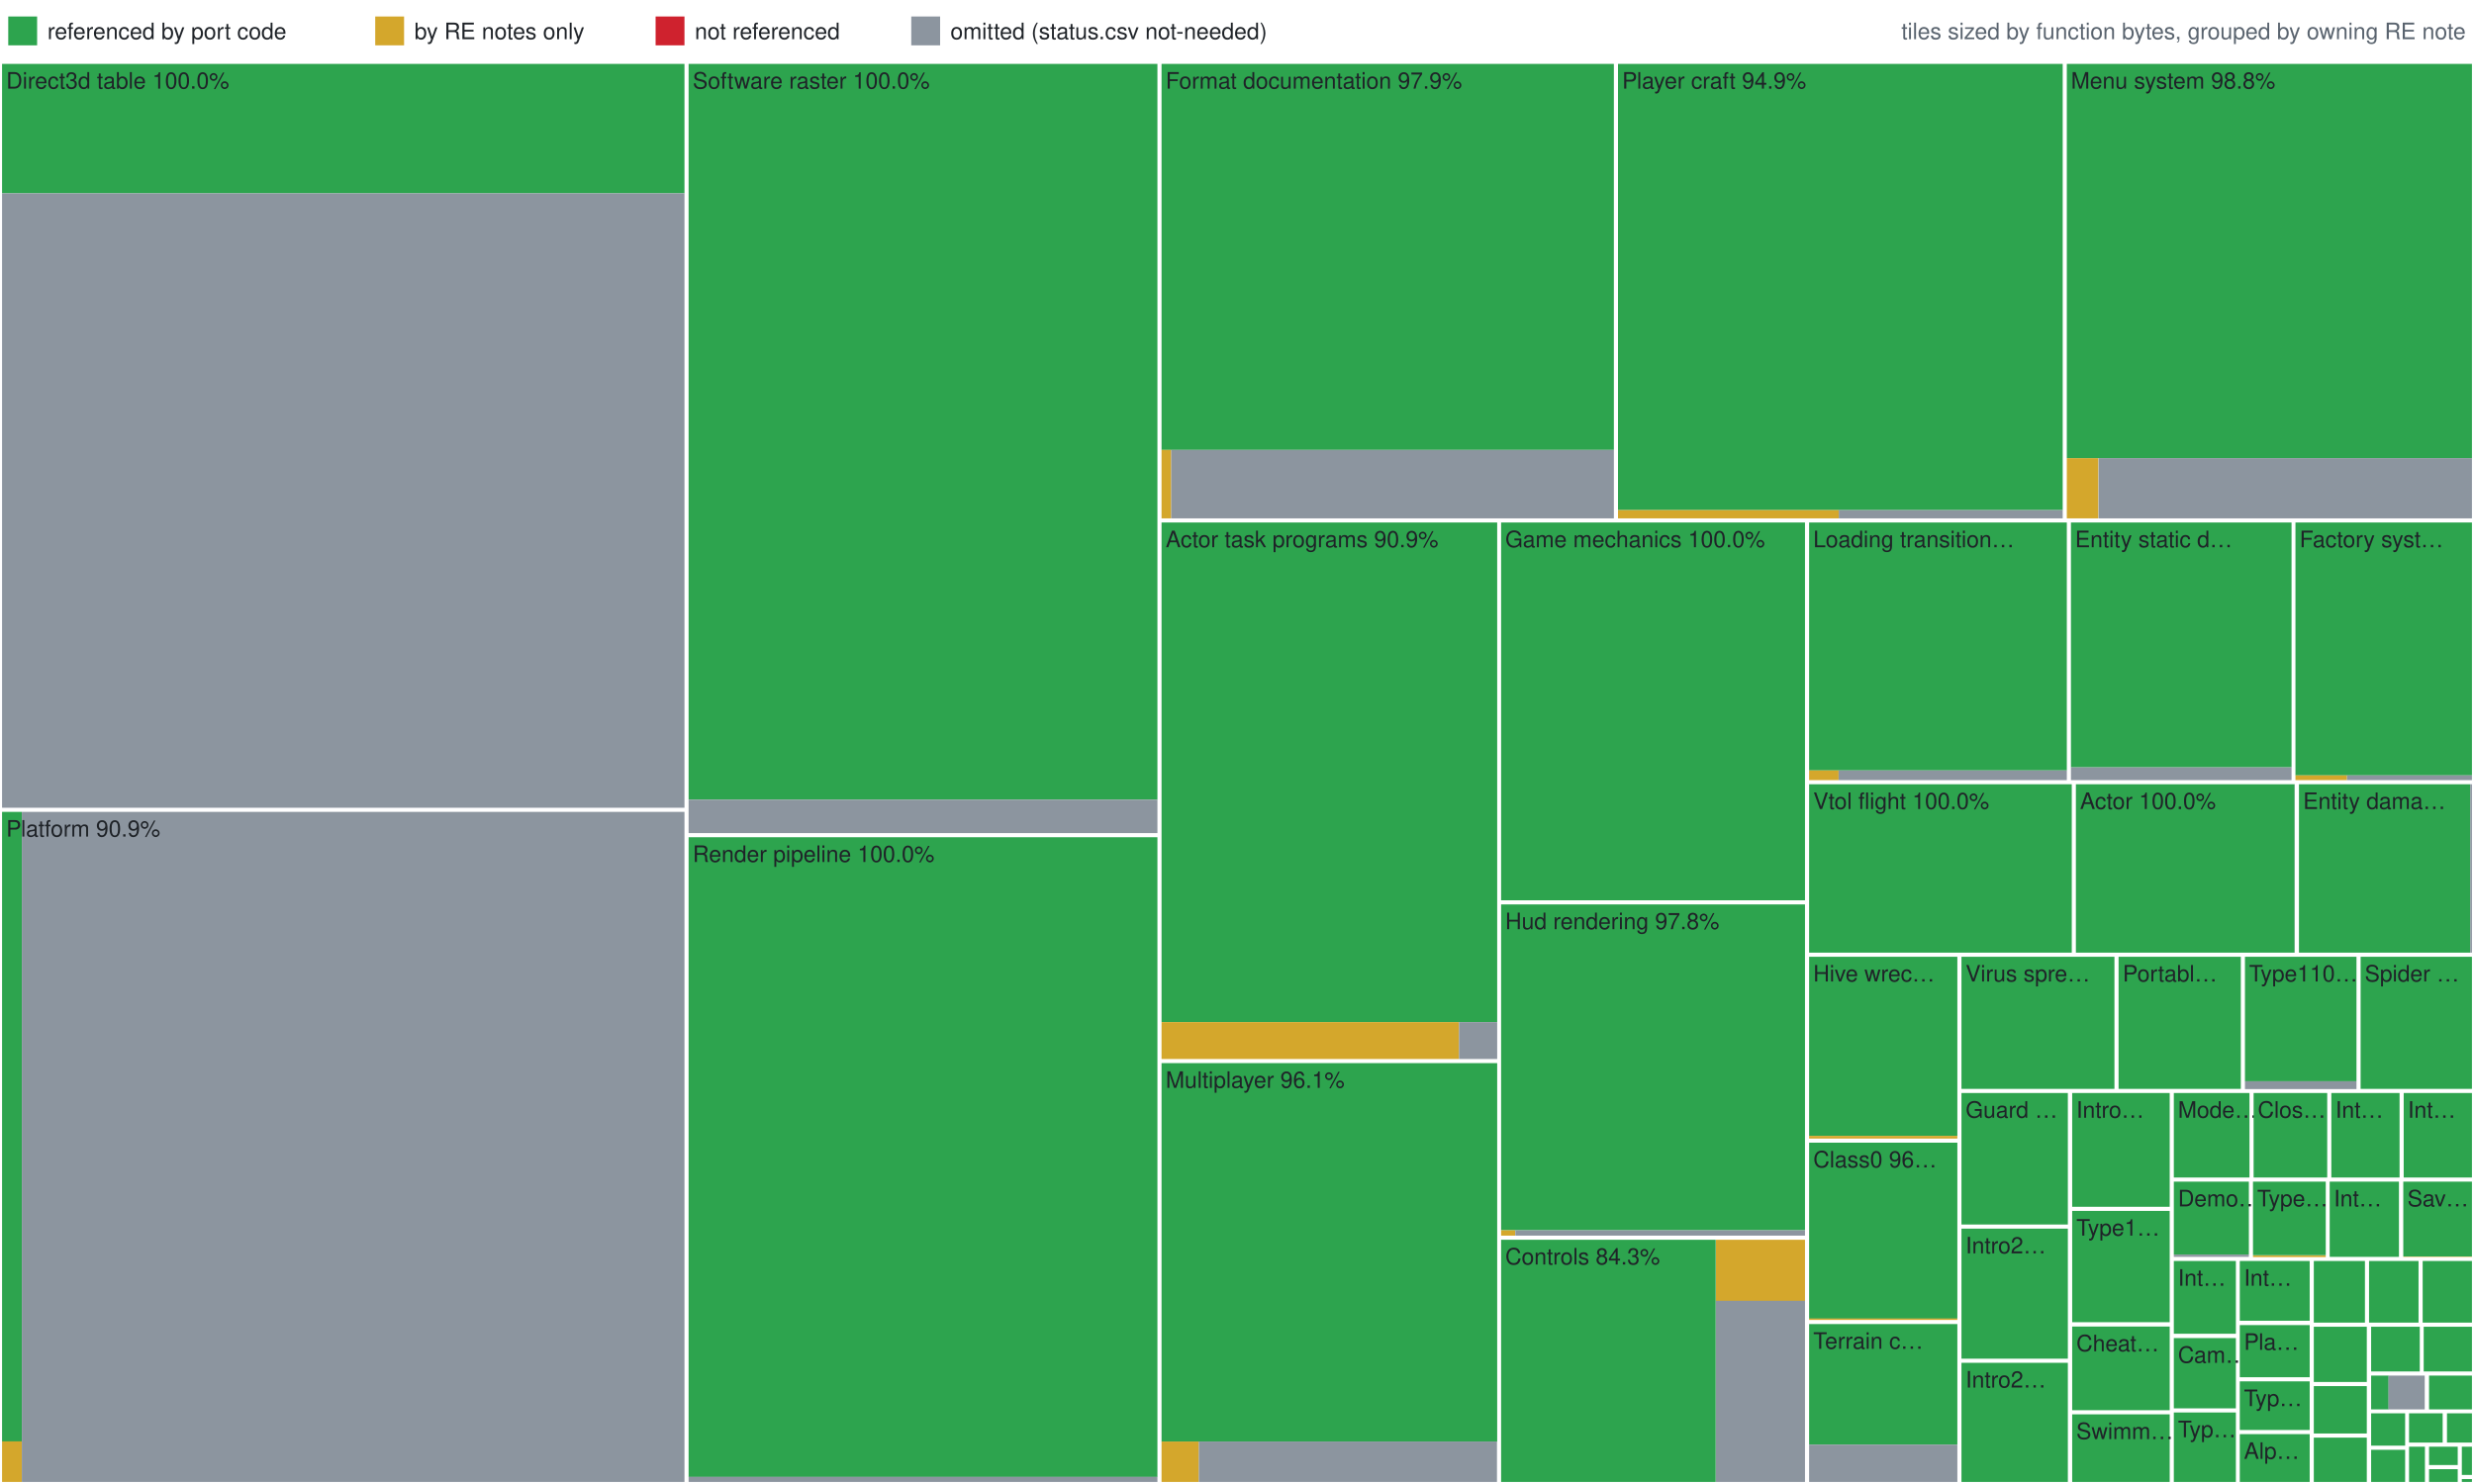
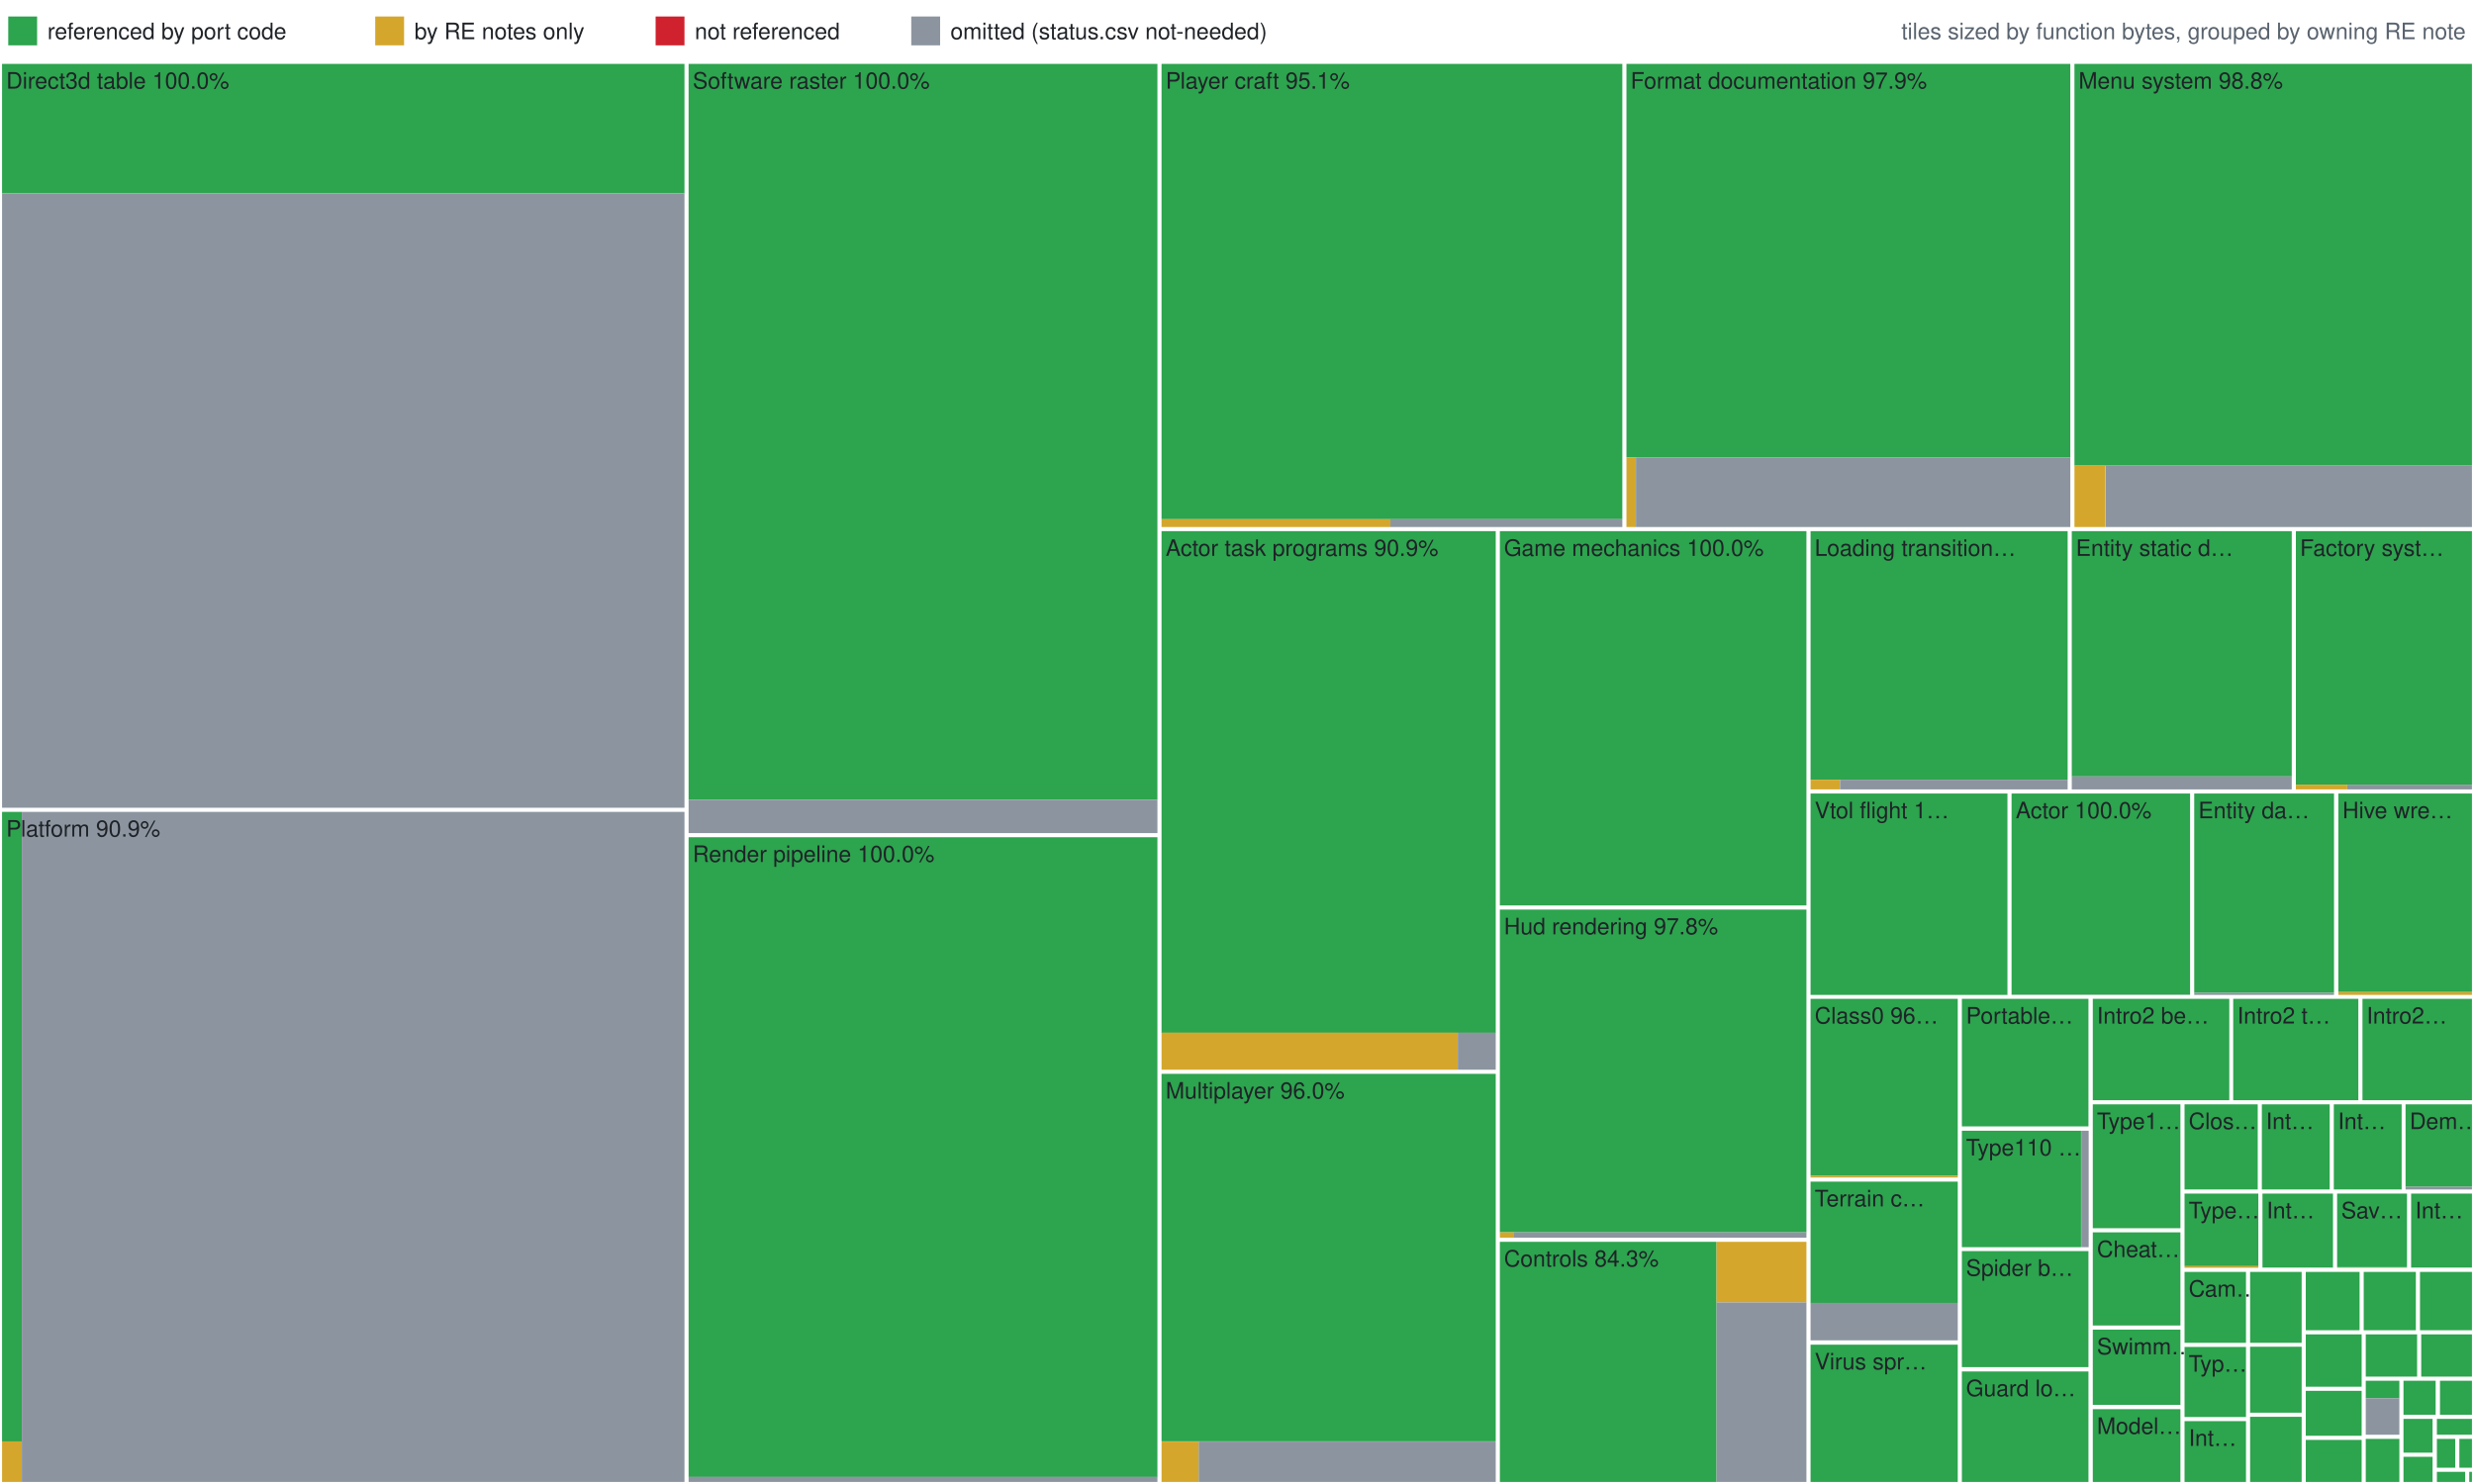
<svg xmlns="http://www.w3.org/2000/svg" width="1200" height="720" viewBox="0 0 1200 720" font-family="Segoe UI, Helvetica, Arial, sans-serif" font-size="11">
  <rect width="1200" height="720" fill="#ffffff" />
  <rect x="4" y="8" width="14" height="14" fill="#2da44e" />
  <text x="23" y="19" fill="#1f2328">referenced by port code</text>
  <rect x="182" y="8" width="14" height="14" fill="#d4a72c" />
  <text x="201" y="19" fill="#1f2328">by RE notes only</text>
  <rect x="318" y="8" width="14" height="14" fill="#cf222e" />
  <text x="337" y="19" fill="#1f2328">not referenced</text>
  <rect x="442" y="8" width="14" height="14" fill="#8c959f" />
  <text x="461" y="19" fill="#1f2328">omitted (status.csv not-needed)</text>
  <text x="1196" y="19" fill="#59636e" text-anchor="end">tiles sized by function bytes, grouped by owning RE note</text>
  <g>
    <rect x="1" y="31" width="331" height="62.8" fill="#2da44e" />
    <rect x="1" y="93.8" width="331" height="298.1" fill="#8c959f" />
    <text x="3" y="43" fill="#1f2328">Direct3d table 100.0%</text>
  </g>
  <g>
    <rect x="1" y="393.9" width="9.6" height="305.5" fill="#2da44e" />
    <rect x="1" y="699.3" width="9.6" height="19.7" fill="#d4a72c" />
    <rect x="10.6" y="393.9" width="321.4" height="325.1" fill="#8c959f" />
    <text x="3" y="405.9" fill="#1f2328">Platform 90.9%</text>
  </g>
  <g>
    <rect x="334" y="31" width="227.4" height="357" fill="#2da44e" />
    <rect x="334" y="388" width="227.4" height="16.2" fill="#8c959f" />
    <text x="336" y="43" fill="#1f2328">Software raster 100.0%</text>
  </g>
  <g>
    <rect x="334" y="406.2" width="227.4" height="310.4" fill="#2da44e" />
    <rect x="334" y="716.5" width="227.4" height="2.5" fill="#8c959f" />
    <text x="336" y="418.2" fill="#1f2328">Render pipeline 100.0%</text>
  </g>
  <g>
-     <rect x="563.4" y="31" width="219.4" height="187.3" fill="#2da44e" />
-     <rect x="563.4" y="218.3" width="4.7" height="33.2" fill="#d4a72c" />
-     <rect x="568.1" y="218.3" width="214.7" height="33.2" fill="#8c959f" />
-     <text x="565.4" y="43" fill="#1f2328">Format documentation 97.9%</text>
-   </g>
-   <g>
-     <rect x="784.8" y="31" width="215.7" height="216.5" fill="#2da44e" />
-     <rect x="784.8" y="247.5" width="107.1" height="4" fill="#d4a72c" />
-     <rect x="891.9" y="247.5" width="108.6" height="4" fill="#8c959f" />
-     <text x="786.8" y="43" fill="#1f2328">Player craft 94.9%</text>
-   </g>
-   <g>
-     <rect x="1002.5" y="31" width="196.5" height="191.3" fill="#2da44e" />
-     <rect x="1002.5" y="222.3" width="15.3" height="29.2" fill="#d4a72c" />
-     <rect x="1017.9" y="222.3" width="181.1" height="29.2" fill="#8c959f" />
-     <text x="1004.5" y="43" fill="#1f2328">Menu system 98.8%</text>
-   </g>
-   <g>
-     <rect x="563.4" y="253.5" width="162.8" height="242.4" fill="#2da44e" />
-     <rect x="563.4" y="495.9" width="144.3" height="17.9" fill="#d4a72c" />
-     <rect x="707.7" y="495.9" width="18.5" height="17.9" fill="#8c959f" />
-     <text x="565.4" y="265.5" fill="#1f2328">Actor task programs 90.9%</text>
-   </g>
-   <g>
-     <rect x="563.4" y="515.8" width="162.8" height="183.7" fill="#2da44e" />
-     <rect x="563.4" y="699.4" width="18.1" height="19.6" fill="#d4a72c" />
-     <rect x="581.5" y="699.4" width="144.6" height="19.6" fill="#8c959f" />
-     <text x="565.4" y="527.8" fill="#1f2328">Multiplayer 96.1%</text>
-   </g>
-   <g>
-     <rect x="728.1" y="253.5" width="147.4" height="183.3" fill="#2da44e" />
-     <text x="730.1" y="265.5" fill="#1f2328">Game mechanics 100.0%</text>
-   </g>
-   <g>
-     <rect x="728.1" y="438.8" width="147.4" height="158.1" fill="#2da44e" />
-     <rect x="728.1" y="596.9" width="6.8" height="2.6" fill="#d4a72c" />
-     <rect x="735" y="596.9" width="140.5" height="2.6" fill="#8c959f" />
-     <text x="730.1" y="450.8" fill="#1f2328">Hud rendering 97.8%</text>
-   </g>
-   <g>
-     <rect x="728.1" y="601.5" width="104.1" height="117.5" fill="#2da44e" />
-     <rect x="832.3" y="601.5" width="43.2" height="29.7" fill="#d4a72c" />
-     <rect x="832.3" y="631.1" width="43.2" height="87.9" fill="#8c959f" />
-     <text x="730.1" y="613.5" fill="#1f2328">Controls 84.3%</text>
-   </g>
-   <g>
-     <rect x="877.5" y="253.5" width="125" height="120.3" fill="#2da44e" />
-     <rect x="877.5" y="373.8" width="14.3" height="4.7" fill="#d4a72c" />
-     <rect x="891.8" y="373.8" width="110.7" height="4.7" fill="#8c959f" />
-     <text x="879.5" y="265.5" fill="#1f2328">Loading transition…</text>
-   </g>
-   <g>
-     <rect x="1004.5" y="253.5" width="107" height="118.8" fill="#2da44e" />
-     <rect x="1004.5" y="372.3" width="107" height="6.2" fill="#8c959f" />
-     <text x="1006.5" y="265.5" fill="#1f2328">Entity static d…</text>
-   </g>
-   <g>
-     <rect x="1113.4" y="253.5" width="85.6" height="122.7" fill="#2da44e" />
-     <rect x="1113.4" y="376.2" width="25" height="2.3" fill="#d4a72c" />
-     <rect x="1138.4" y="376.2" width="60.6" height="2.3" fill="#8c959f" />
-     <text x="1115.4" y="265.5" fill="#1f2328">Factory syst…</text>
-   </g>
-   <g>
-     <rect x="877.5" y="380.5" width="127.4" height="81.7" fill="#2da44e" />
-     <text x="879.5" y="392.5" fill="#1f2328">Vtol flight 100.0%</text>
-   </g>
-   <g>
-     <rect x="1006.9" y="380.5" width="106.1" height="81.7" fill="#2da44e" />
-     <rect x="1113" y="380.5" width="0.1" height="81.7" fill="#8c959f" />
-     <text x="1008.9" y="392.5" fill="#1f2328">Actor 100.0%</text>
-   </g>
-   <g>
-     <rect x="1115.1" y="380.5" width="83.1" height="81.7" fill="#2da44e" />
-     <rect x="1198.2" y="380.5" width="0.8" height="81.7" fill="#8c959f" />
-     <text x="1117.1" y="392.5" fill="#1f2328">Entity dama…</text>
-   </g>
-   <g>
-     <rect x="877.5" y="464.2" width="71.9" height="86.9" fill="#2da44e" />
-     <rect x="877.5" y="551.1" width="71.9" height="1.3" fill="#d4a72c" />
-     <text x="879.5" y="476.2" fill="#1f2328">Hive wrec…</text>
-   </g>
-   <g>
-     <rect x="877.5" y="554.4" width="71.9" height="85.4" fill="#2da44e" />
-     <rect x="877.5" y="639.7" width="71.9" height="0.7" fill="#d4a72c" />
-     <text x="879.5" y="566.4" fill="#1f2328">Class0 96…</text>
-   </g>
-   <g>
-     <rect x="877.5" y="642.4" width="71.9" height="58.5" fill="#2da44e" />
-     <rect x="877.5" y="700.9" width="71.9" height="18.1" fill="#8c959f" />
-     <text x="879.5" y="654.4" fill="#1f2328">Terrain c…</text>
-   </g>
-   <g>
-     <rect x="951.4" y="464.2" width="74.2" height="64.1" fill="#2da44e" />
-     <text x="953.4" y="476.2" fill="#1f2328">Virus spre…</text>
-   </g>
-   <g>
-     <rect x="1027.6" y="464.2" width="59.3" height="64.1" fill="#2da44e" />
-     <text x="1029.6" y="476.2" fill="#1f2328">Portabl…</text>
-   </g>
-   <g>
-     <rect x="1088.9" y="464.2" width="54.1" height="60.4" fill="#2da44e" />
-     <rect x="1088.9" y="524.6" width="54.1" height="3.8" fill="#8c959f" />
-     <text x="1090.9" y="476.2" fill="#1f2328">Type110…</text>
-   </g>
-   <g>
-     <rect x="1145" y="464.2" width="54" height="64.1" fill="#2da44e" />
-     <text x="1147" y="476.2" fill="#1f2328">Spider …</text>
-   </g>
-   <g>
-     <rect x="951.4" y="530.3" width="51.6" height="63.8" fill="#2da44e" />
-     <text x="953.4" y="542.3" fill="#1f2328">Guard …</text>
-   </g>
-   <g>
-     <rect x="951.4" y="596.1" width="51.6" height="63.1" fill="#2da44e" />
-     <text x="953.4" y="608.1" fill="#1f2328">Intro2…</text>
-   </g>
-   <g>
-     <rect x="951.4" y="661.2" width="51.6" height="57.8" fill="#2da44e" />
-     <text x="953.4" y="673.2" fill="#1f2328">Intro2…</text>
-   </g>
-   <g>
-     <rect x="1005.1" y="530.3" width="47.3" height="55.2" fill="#2da44e" />
-     <text x="1007.1" y="542.3" fill="#1f2328">Intro…</text>
-   </g>
-   <g>
-     <rect x="1005.1" y="587.5" width="47.3" height="54" fill="#2da44e" />
-     <text x="1007.1" y="599.5" fill="#1f2328">Type1…</text>
-   </g>
-   <g>
-     <rect x="1005.1" y="643.6" width="47.3" height="40.6" fill="#2da44e" />
-     <text x="1007.1" y="655.6" fill="#1f2328">Cheat…</text>
-   </g>
-   <g>
-     <rect x="1005.1" y="686.2" width="47.3" height="32.8" fill="#2da44e" />
-     <text x="1007.1" y="698.2" fill="#1f2328">Swimm…</text>
-   </g>
-   <g>
-     <rect x="1054.4" y="530.3" width="36.7" height="41" fill="#2da44e" />
-     <text x="1056.4" y="542.3" fill="#1f2328">Mode…</text>
-   </g>
-   <g>
-     <rect x="1093.1" y="530.3" width="35.7" height="41" fill="#2da44e" />
-     <text x="1095.1" y="542.3" fill="#1f2328">Clos…</text>
-   </g>
-   <g>
-     <rect x="1130.8" y="530.3" width="33.1" height="41" fill="#2da44e" />
-     <text x="1132.8" y="542.3" fill="#1f2328">Int…</text>
-   </g>
-   <g>
-     <rect x="1165.9" y="530.3" width="33.1" height="41" fill="#2da44e" />
-     <text x="1167.9" y="542.3" fill="#1f2328">Int…</text>
-   </g>
-   <g>
-     <rect x="1054.4" y="573.3" width="36.4" height="35.4" fill="#2da44e" />
-     <rect x="1054.4" y="608.7" width="36.4" height="1.1" fill="#8c959f" />
-     <text x="1056.4" y="585.3" fill="#1f2328">Demo…</text>
-   </g>
-   <g>
-     <rect x="1092.8" y="573.3" width="35.3" height="35.7" fill="#2da44e" />
-     <rect x="1092.8" y="609.1" width="35.3" height="0.8" fill="#d4a72c" />
-     <text x="1094.8" y="585.3" fill="#1f2328">Type…</text>
-   </g>
-   <g>
-     <rect x="1130" y="573.3" width="33.6" height="36.5" fill="#2da44e" />
-     <text x="1132" y="585.3" fill="#1f2328">Int…</text>
-   </g>
-   <g>
-     <rect x="1165.7" y="573.3" width="33.3" height="36.3" fill="#2da44e" />
-     <rect x="1165.7" y="609.6" width="33.3" height="0.2" fill="#d4a72c" />
-     <text x="1167.7" y="585.3" fill="#1f2328">Sav…</text>
-   </g>
-   <g>
-     <rect x="1054.4" y="611.8" width="30.1" height="35.3" fill="#2da44e" />
-     <text x="1056.4" y="623.8" fill="#1f2328">Int…</text>
-   </g>
-   <g>
-     <rect x="1054.4" y="649.2" width="30.1" height="34.1" fill="#2da44e" />
-     <text x="1056.4" y="661.2" fill="#1f2328">Cam…</text>
-   </g>
-   <g>
-     <rect x="1054.4" y="685.3" width="30.1" height="33.7" fill="#2da44e" />
-     <text x="1056.4" y="697.3" fill="#1f2328">Typ…</text>
-   </g>
-   <g>
-     <rect x="1086.4" y="611.8" width="33.9" height="29" fill="#2da44e" />
-     <text x="1088.4" y="623.8" fill="#1f2328">Int…</text>
-   </g>
-   <g>
-     <rect x="1086.4" y="642.9" width="33.9" height="25.3" fill="#2da44e" />
-     <text x="1088.4" y="654.9" fill="#1f2328">Pla…</text>
-   </g>
-   <g>
-     <rect x="1086.4" y="670.2" width="33.9" height="23.6" fill="#2da44e" />
-     <text x="1088.4" y="682.2" fill="#1f2328">Typ…</text>
-   </g>
-   <g>
-     <rect x="1086.4" y="695.8" width="33.9" height="23.2" fill="#2da44e" />
-     <text x="1088.4" y="707.8" fill="#1f2328">Alp…</text>
-   </g>
-   <g>
-     <rect x="1122.3" y="611.8" width="24.8" height="29.9" fill="#2da44e" />
-   </g>
-   <g>
-     <rect x="1149.1" y="611.8" width="24" height="29.9" fill="#2da44e" />
-   </g>
-   <g>
-     <rect x="1175.1" y="611.8" width="23.9" height="29.9" fill="#2da44e" />
-   </g>
-   <g>
-     <rect x="1122.3" y="643.7" width="25.7" height="26.8" fill="#2da44e" />
-   </g>
-   <g>
-     <rect x="1122.3" y="672.5" width="25.7" height="23" fill="#2da44e" />
-   </g>
-   <g>
-     <rect x="1122.3" y="697.5" width="25.7" height="21.5" fill="#2da44e" />
-   </g>
-   <g>
-     <rect x="1150.1" y="643.7" width="23.6" height="21.7" fill="#2da44e" />
-   </g>
-   <g>
-     <rect x="1175.6" y="643.7" width="23.4" height="21.7" fill="#2da44e" />
-   </g>
-   <g>
-     <rect x="1150.1" y="667.4" width="8.5" height="16.4" fill="#2da44e" />
-     <rect x="1158.5" y="667.4" width="17.6" height="16.4" fill="#8c959f" />
-   </g>
-   <g>
-     <rect x="1178.2" y="667.4" width="20.8" height="16.4" fill="#2da44e" />
-   </g>
-   <g>
-     <rect x="1150.1" y="685.7" width="16.5" height="15.7" fill="#2da44e" />
-   </g>
-   <g>
-     <rect x="1150.1" y="703.4" width="16.5" height="15.6" fill="#2da44e" />
-   </g>
-   <g>
-     <rect x="1168.5" y="685.7" width="16.3" height="14.2" fill="#2da44e" />
-   </g>
-   <g>
-     <rect x="1186.9" y="685.7" width="12.1" height="14.2" fill="#2da44e" />
-   </g>
-   <g>
-     <rect x="1168.5" y="701.9" width="7.7" height="17.1" fill="#2da44e" />
-   </g>
-   <g>
-     <rect x="1178.2" y="701.9" width="13.9" height="8.9" fill="#2da44e" />
-   </g>
-   <g>
-     <rect x="1178.2" y="712.8" width="13.9" height="6.2" fill="#2da44e" />
-   </g>
-   <g>
-     <rect x="1194.1" y="701.9" width="4.9" height="13.7" fill="#2da44e" />
-   </g>
-   <g>
-     <rect x="1194.1" y="717.6" width="4.9" height="1.4" fill="#2da44e" />
+     <rect x="563.4" y="31" width="223.5" height="220.9" fill="#2da44e" />
+     <rect x="563.4" y="251.9" width="111" height="3.8" fill="#d4a72c" />
+     <rect x="674.4" y="251.9" width="112.5" height="3.8" fill="#8c959f" />
+     <text x="565.4" y="43" fill="#1f2328">Player craft 95.1%</text>
+   </g>
+   <g>
+     <rect x="788.9" y="31" width="215.3" height="190.9" fill="#2da44e" />
+     <rect x="788.9" y="221.9" width="4.6" height="33.8" fill="#d4a72c" />
+     <rect x="793.5" y="221.9" width="210.7" height="33.8" fill="#8c959f" />
+     <text x="790.9" y="43" fill="#1f2328">Format documentation 97.9%</text>
+   </g>
+   <g>
+     <rect x="1006.2" y="31" width="192.8" height="194.9" fill="#2da44e" />
+     <rect x="1006.2" y="225.9" width="15" height="29.8" fill="#d4a72c" />
+     <rect x="1021.3" y="225.9" width="177.7" height="29.8" fill="#8c959f" />
+     <text x="1008.2" y="43" fill="#1f2328">Menu system 98.8%</text>
+   </g>
+   <g>
+     <rect x="563.4" y="257.7" width="162.1" height="243.4" fill="#2da44e" />
+     <rect x="563.4" y="501" width="143.7" height="18" fill="#d4a72c" />
+     <rect x="707.1" y="501" width="18.4" height="18" fill="#8c959f" />
+     <text x="565.4" y="269.7" fill="#1f2328">Actor task programs 90.9%</text>
+   </g>
+   <g>
+     <rect x="563.4" y="521" width="162.1" height="178.3" fill="#2da44e" />
+     <rect x="563.4" y="699.4" width="18" height="19.6" fill="#d4a72c" />
+     <rect x="581.4" y="699.4" width="144.1" height="19.6" fill="#8c959f" />
+     <text x="565.4" y="533" fill="#1f2328">Multiplayer 96.0%</text>
+   </g>
+   <g>
+     <rect x="727.5" y="257.7" width="148.7" height="181.6" fill="#2da44e" />
+     <text x="729.5" y="269.7" fill="#1f2328">Game mechanics 100.0%</text>
+   </g>
+   <g>
+     <rect x="727.5" y="441.3" width="148.7" height="156.6" fill="#2da44e" />
+     <rect x="727.5" y="597.9" width="6.9" height="2.6" fill="#d4a72c" />
+     <rect x="734.4" y="597.9" width="141.8" height="2.6" fill="#8c959f" />
+     <text x="729.5" y="453.3" fill="#1f2328">Hud rendering 97.8%</text>
+   </g>
+   <g>
+     <rect x="727.5" y="602.5" width="105.1" height="116.5" fill="#2da44e" />
+     <rect x="832.6" y="602.5" width="43.6" height="29.4" fill="#d4a72c" />
+     <rect x="832.6" y="631.9" width="43.6" height="87.1" fill="#8c959f" />
+     <text x="729.5" y="614.5" fill="#1f2328">Controls 84.3%</text>
+   </g>
+   <g>
+     <rect x="878.2" y="257.7" width="124.7" height="120.6" fill="#2da44e" />
+     <rect x="878.2" y="378.3" width="14.3" height="4.7" fill="#d4a72c" />
+     <rect x="892.5" y="378.3" width="110.4" height="4.7" fill="#8c959f" />
+     <text x="880.2" y="269.7" fill="#1f2328">Loading transition…</text>
+   </g>
+   <g>
+     <rect x="1004.9" y="257.7" width="106.7" height="119" fill="#2da44e" />
+     <rect x="1004.9" y="376.7" width="106.7" height="6.3" fill="#8c959f" />
+     <text x="1006.9" y="269.7" fill="#1f2328">Entity static d…</text>
+   </g>
+   <g>
+     <rect x="1113.6" y="257.7" width="85.4" height="123" fill="#2da44e" />
+     <rect x="1113.6" y="380.7" width="24.9" height="2.3" fill="#d4a72c" />
+     <rect x="1138.5" y="380.7" width="60.5" height="2.3" fill="#8c959f" />
+     <text x="1115.6" y="269.7" fill="#1f2328">Factory syst…</text>
+   </g>
+   <g>
+     <rect x="878.2" y="385" width="95.5" height="97.7" fill="#2da44e" />
+     <text x="880.2" y="397" fill="#1f2328">Vtol flight 1…</text>
+   </g>
+   <g>
+     <rect x="975.7" y="385" width="86.6" height="97.6" fill="#2da44e" />
+     <rect x="975.7" y="482.6" width="86.6" height="0.1" fill="#8c959f" />
+     <text x="977.7" y="397" fill="#1f2328">Actor 100.0%</text>
+   </g>
+   <g>
+     <rect x="1064.3" y="385" width="67.8" height="96.7" fill="#2da44e" />
+     <rect x="1064.3" y="481.7" width="67.8" height="1" fill="#8c959f" />
+     <text x="1066.3" y="397" fill="#1f2328">Entity da…</text>
+   </g>
+   <g>
+     <rect x="1134.2" y="385" width="64.8" height="96.3" fill="#2da44e" />
+     <rect x="1134.2" y="481.3" width="64.8" height="1.4" fill="#d4a72c" />
+     <text x="1136.2" y="397" fill="#1f2328">Hive wre…</text>
+   </g>
+   <g>
+     <rect x="878.2" y="484.6" width="71.4" height="85.9" fill="#2da44e" />
+     <rect x="878.2" y="570.6" width="71.4" height="0.7" fill="#d4a72c" />
+     <text x="880.2" y="496.6" fill="#1f2328">Class0 96…</text>
+   </g>
+   <g>
+     <rect x="878.2" y="573.3" width="71.4" height="58.9" fill="#2da44e" />
+     <rect x="878.2" y="632.1" width="71.4" height="18.2" fill="#8c959f" />
+     <text x="880.2" y="585.3" fill="#1f2328">Terrain c…</text>
+   </g>
+   <g>
+     <rect x="878.2" y="652.4" width="71.4" height="66.6" fill="#2da44e" />
+     <text x="880.2" y="664.4" fill="#1f2328">Virus spr…</text>
+   </g>
+   <g>
+     <rect x="951.6" y="484.6" width="61.4" height="61.9" fill="#2da44e" />
+     <text x="953.6" y="496.6" fill="#1f2328">Portable…</text>
+   </g>
+   <g>
+     <rect x="951.6" y="548.6" width="57.8" height="56.5" fill="#2da44e" />
+     <rect x="1009.5" y="548.6" width="3.6" height="56.5" fill="#8c959f" />
+     <text x="953.6" y="560.6" fill="#1f2328">Type110 …</text>
+   </g>
+   <g>
+     <rect x="951.6" y="607" width="61.4" height="56.3" fill="#2da44e" />
+     <text x="953.6" y="619" fill="#1f2328">Spider b…</text>
+   </g>
+   <g>
+     <rect x="951.6" y="665.4" width="61.4" height="53.6" fill="#2da44e" />
+     <text x="953.6" y="677.4" fill="#1f2328">Guard lo…</text>
+   </g>
+   <g>
+     <rect x="1015.1" y="484.6" width="66.2" height="49.2" fill="#2da44e" />
+     <text x="1017.1" y="496.6" fill="#1f2328">Intro2 be…</text>
+   </g>
+   <g>
+     <rect x="1083.2" y="484.6" width="60.7" height="49.2" fill="#2da44e" />
+     <text x="1085.2" y="496.6" fill="#1f2328">Intro2 t…</text>
+   </g>
+   <g>
+     <rect x="1145.9" y="484.6" width="53.1" height="49.2" fill="#2da44e" />
+     <text x="1147.9" y="496.6" fill="#1f2328">Intro2…</text>
+   </g>
+   <g>
+     <rect x="1015.1" y="535.8" width="42.5" height="60.1" fill="#2da44e" />
+     <text x="1017.1" y="547.8" fill="#1f2328">Type1…</text>
+   </g>
+   <g>
+     <rect x="1015.1" y="597.9" width="42.5" height="45.2" fill="#2da44e" />
+     <text x="1017.1" y="609.9" fill="#1f2328">Cheat…</text>
+   </g>
+   <g>
+     <rect x="1015.1" y="645.1" width="42.5" height="36.5" fill="#2da44e" />
+     <text x="1017.1" y="657.1" fill="#1f2328">Swimm…</text>
+   </g>
+   <g>
+     <rect x="1015.1" y="683.7" width="42.5" height="35.3" fill="#2da44e" />
+     <text x="1017.1" y="695.7" fill="#1f2328">Model…</text>
+   </g>
+   <g>
+     <rect x="1059.6" y="535.8" width="35.5" height="41.3" fill="#2da44e" />
+     <text x="1061.6" y="547.8" fill="#1f2328">Clos…</text>
+   </g>
+   <g>
+     <rect x="1097.1" y="535.8" width="32.9" height="41.3" fill="#2da44e" />
+     <text x="1099.1" y="547.8" fill="#1f2328">Int…</text>
+   </g>
+   <g>
+     <rect x="1132" y="535.8" width="32.9" height="41.3" fill="#2da44e" />
+     <text x="1134" y="547.8" fill="#1f2328">Int…</text>
+   </g>
+   <g>
+     <rect x="1166.8" y="535.8" width="32.2" height="40" fill="#2da44e" />
+     <rect x="1166.8" y="575.8" width="32.2" height="1.3" fill="#8c959f" />
+     <text x="1168.8" y="547.8" fill="#1f2328">Dem…</text>
+   </g>
+   <g>
+     <rect x="1059.6" y="579.1" width="35.8" height="35.2" fill="#2da44e" />
+     <rect x="1059.6" y="614.3" width="35.8" height="0.8" fill="#d4a72c" />
+     <text x="1061.6" y="591.1" fill="#1f2328">Type…</text>
+   </g>
+   <g>
+     <rect x="1097.4" y="579.1" width="34.2" height="35.9" fill="#2da44e" />
+     <text x="1099.4" y="591.1" fill="#1f2328">Int…</text>
+   </g>
+   <g>
+     <rect x="1133.6" y="579.1" width="33.9" height="35.7" fill="#2da44e" />
+     <rect x="1133.6" y="614.9" width="33.9" height="0.2" fill="#d4a72c" />
+     <text x="1135.6" y="591.1" fill="#1f2328">Sav…</text>
+   </g>
+   <g>
+     <rect x="1169.5" y="579.1" width="29.5" height="35.9" fill="#2da44e" />
+     <text x="1171.5" y="591.1" fill="#1f2328">Int…</text>
+   </g>
+   <g>
+     <rect x="1059.6" y="617.1" width="29.8" height="34.4" fill="#2da44e" />
+     <text x="1061.6" y="629.1" fill="#1f2328">Cam…</text>
+   </g>
+   <g>
+     <rect x="1059.6" y="653.5" width="29.8" height="34" fill="#2da44e" />
+     <text x="1061.6" y="665.5" fill="#1f2328">Typ…</text>
+   </g>
+   <g>
+     <rect x="1059.6" y="689.5" width="29.8" height="29.5" fill="#2da44e" />
+     <text x="1061.6" y="701.5" fill="#1f2328">Int…</text>
+   </g>
+   <g>
+     <rect x="1091.4" y="617.1" width="25" height="34.4" fill="#2da44e" />
+   </g>
+   <g>
+     <rect x="1091.4" y="653.4" width="25" height="32" fill="#2da44e" />
+   </g>
+   <g>
+     <rect x="1091.4" y="687.4" width="25" height="31.6" fill="#2da44e" />
+   </g>
+   <g>
+     <rect x="1118.4" y="617.1" width="26.1" height="28.3" fill="#2da44e" />
+   </g>
+   <g>
+     <rect x="1146.5" y="617.1" width="25.3" height="28.3" fill="#2da44e" />
+   </g>
+   <g>
+     <rect x="1173.8" y="617.1" width="25.2" height="28.3" fill="#2da44e" />
+   </g>
+   <g>
+     <rect x="1118.4" y="647.4" width="27.1" height="25.4" fill="#2da44e" />
+   </g>
+   <g>
+     <rect x="1118.4" y="674.8" width="27.1" height="21.8" fill="#2da44e" />
+   </g>
+   <g>
+     <rect x="1118.4" y="698.6" width="27.1" height="20.4" fill="#2da44e" />
+   </g>
+   <g>
+     <rect x="1147.5" y="647.4" width="24.9" height="20.5" fill="#2da44e" />
+   </g>
+   <g>
+     <rect x="1174.4" y="647.4" width="24.6" height="20.5" fill="#2da44e" />
+   </g>
+   <g>
+     <rect x="1147.5" y="669.9" width="16.3" height="8.5" fill="#2da44e" />
+     <rect x="1147.5" y="678.4" width="16.3" height="17.7" fill="#8c959f" />
+   </g>
+   <g>
+     <rect x="1147.5" y="698.1" width="16.3" height="20.9" fill="#2da44e" />
+   </g>
+   <g>
+     <rect x="1165.8" y="669.9" width="15.6" height="16.5" fill="#2da44e" />
+   </g>
+   <g>
+     <rect x="1183.5" y="669.9" width="15.5" height="16.5" fill="#2da44e" />
+   </g>
+   <g>
+     <rect x="1165.8" y="688.4" width="14.1" height="16.4" fill="#2da44e" />
+   </g>
+   <g>
+     <rect x="1165.8" y="706.8" width="14.1" height="12.2" fill="#2da44e" />
+   </g>
+   <g>
+     <rect x="1182" y="688.4" width="17" height="7.7" fill="#2da44e" />
+   </g>
+   <g>
+     <rect x="1182" y="698.1" width="8.9" height="14" fill="#2da44e" />
+   </g>
+   <g>
+     <rect x="1192.9" y="698.1" width="6.1" height="14" fill="#2da44e" />
+   </g>
+   <g>
+     <rect x="1182" y="714.1" width="13.7" height="4.9" fill="#2da44e" />
+   </g>
+   <g>
+     <rect x="1197.7" y="714.1" width="1.3" height="4.9" fill="#2da44e" />
  </g>
</svg>
